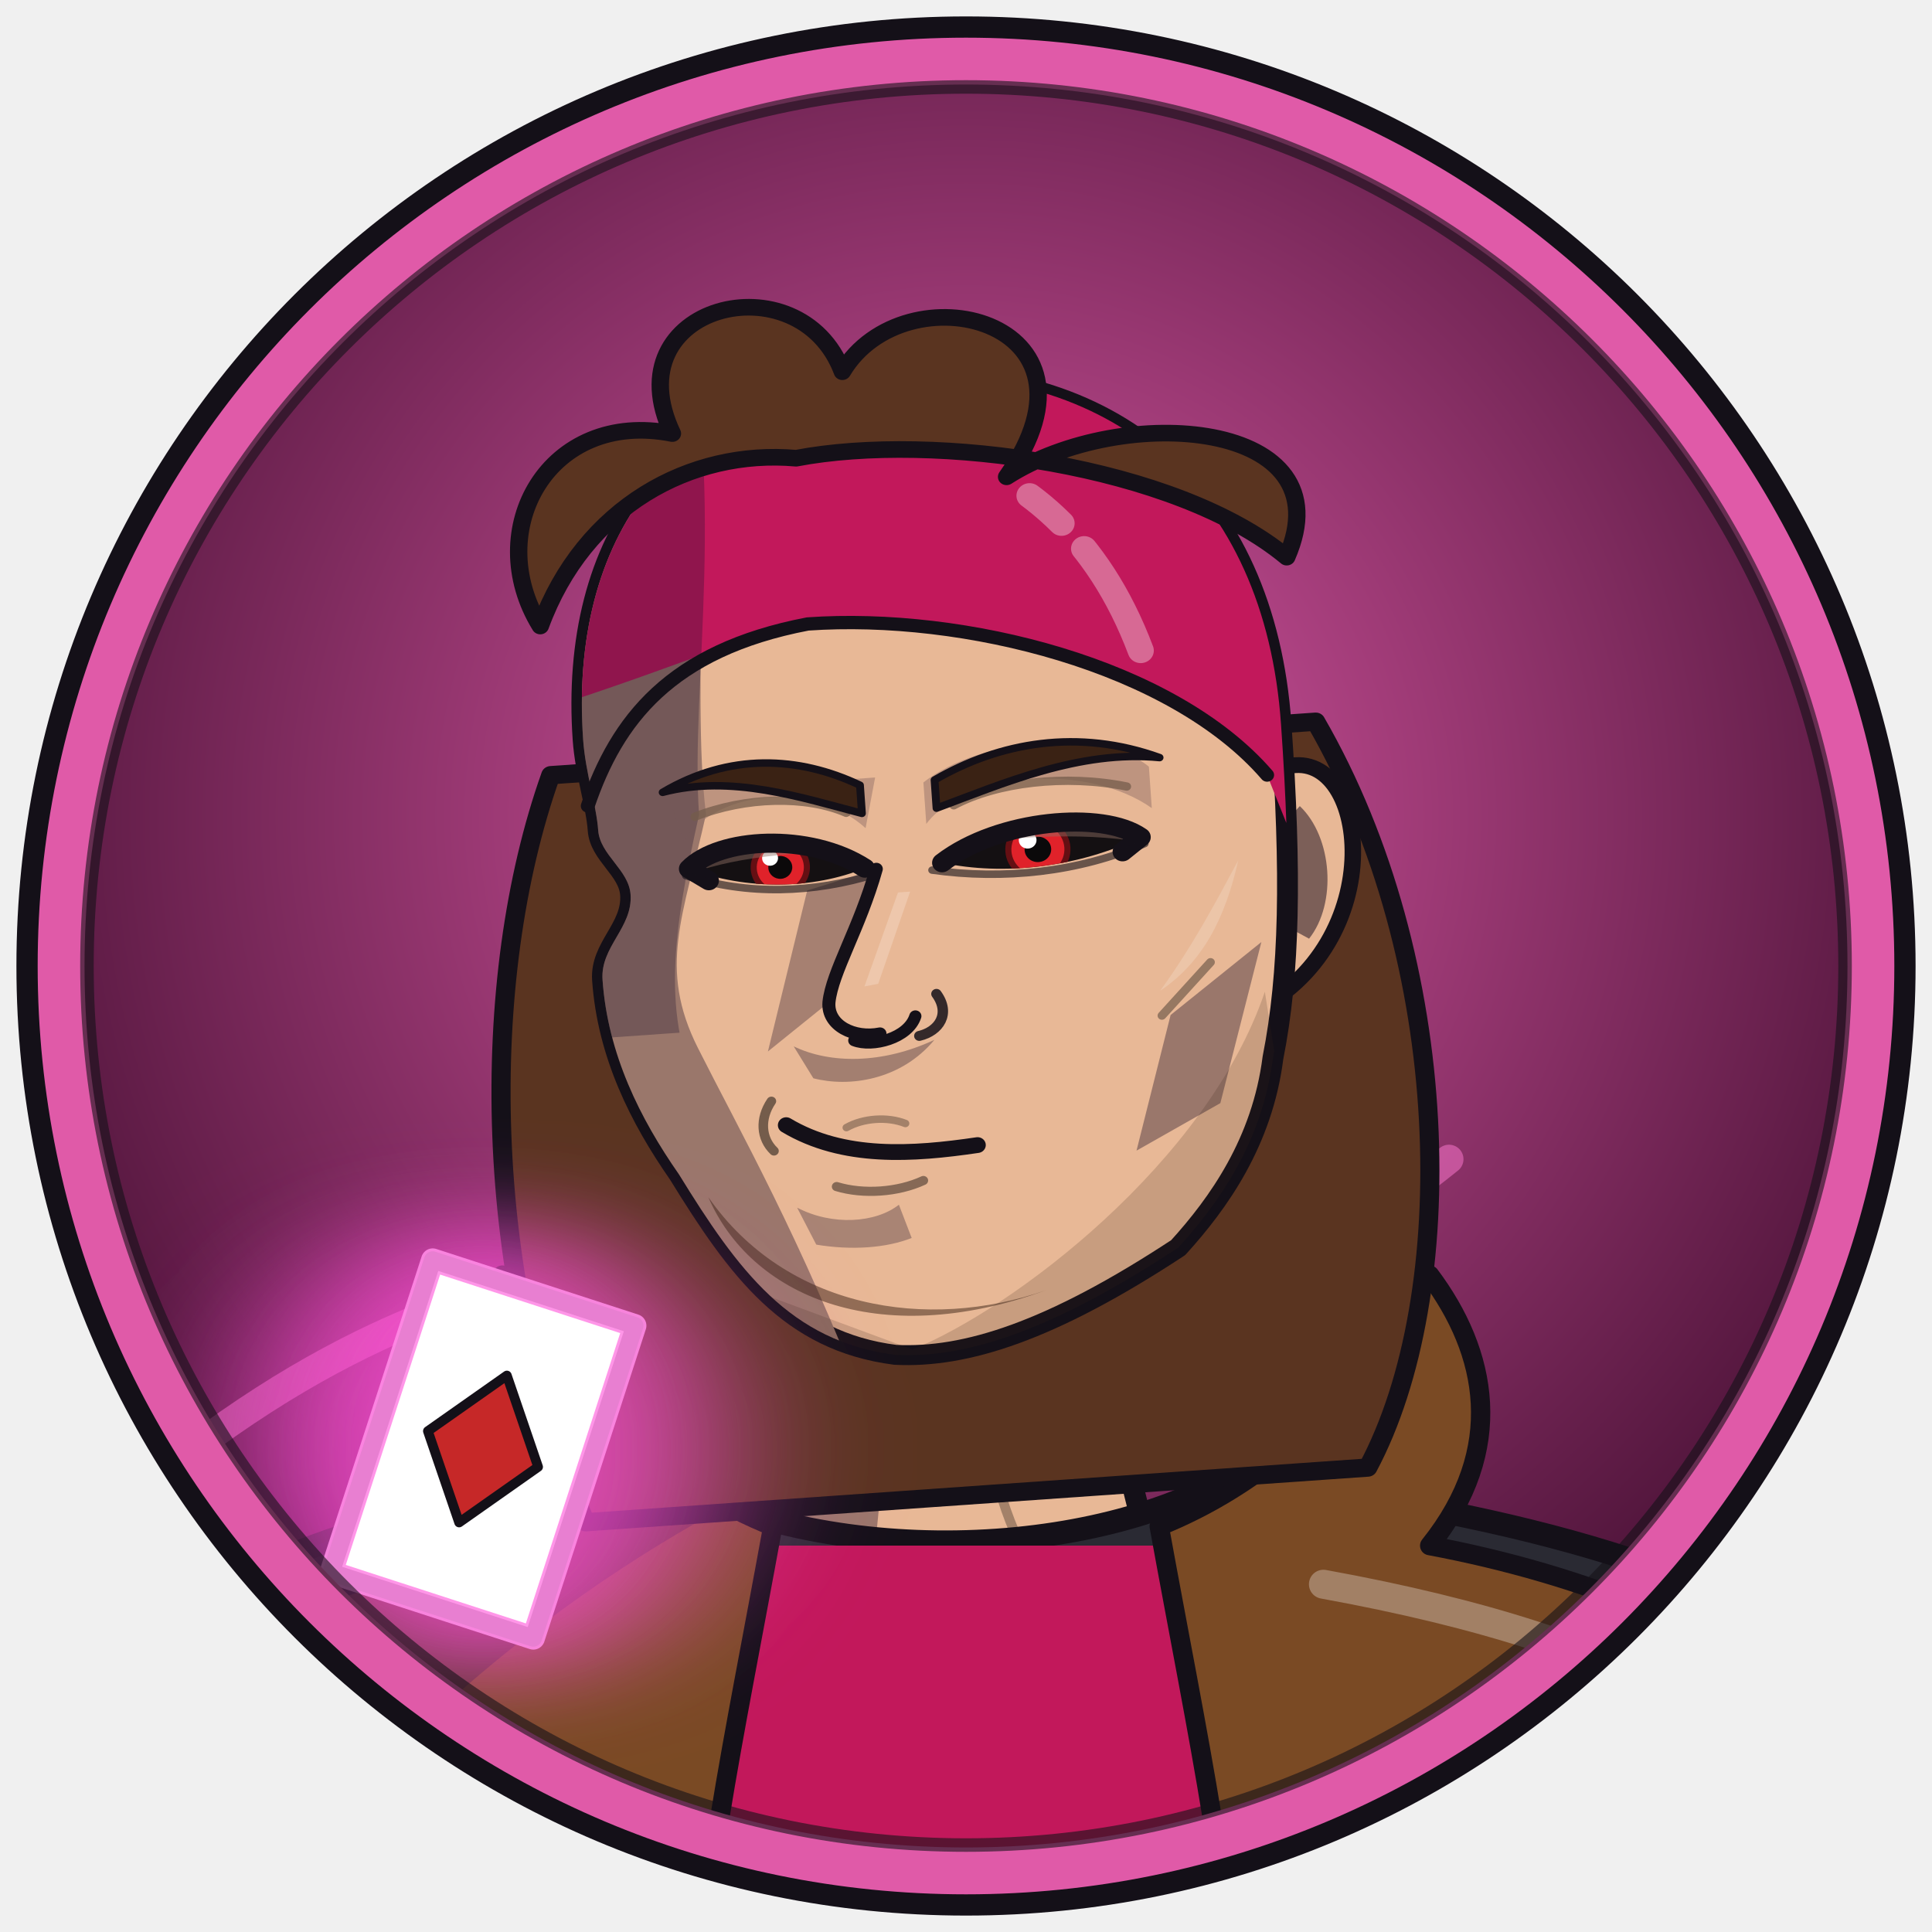
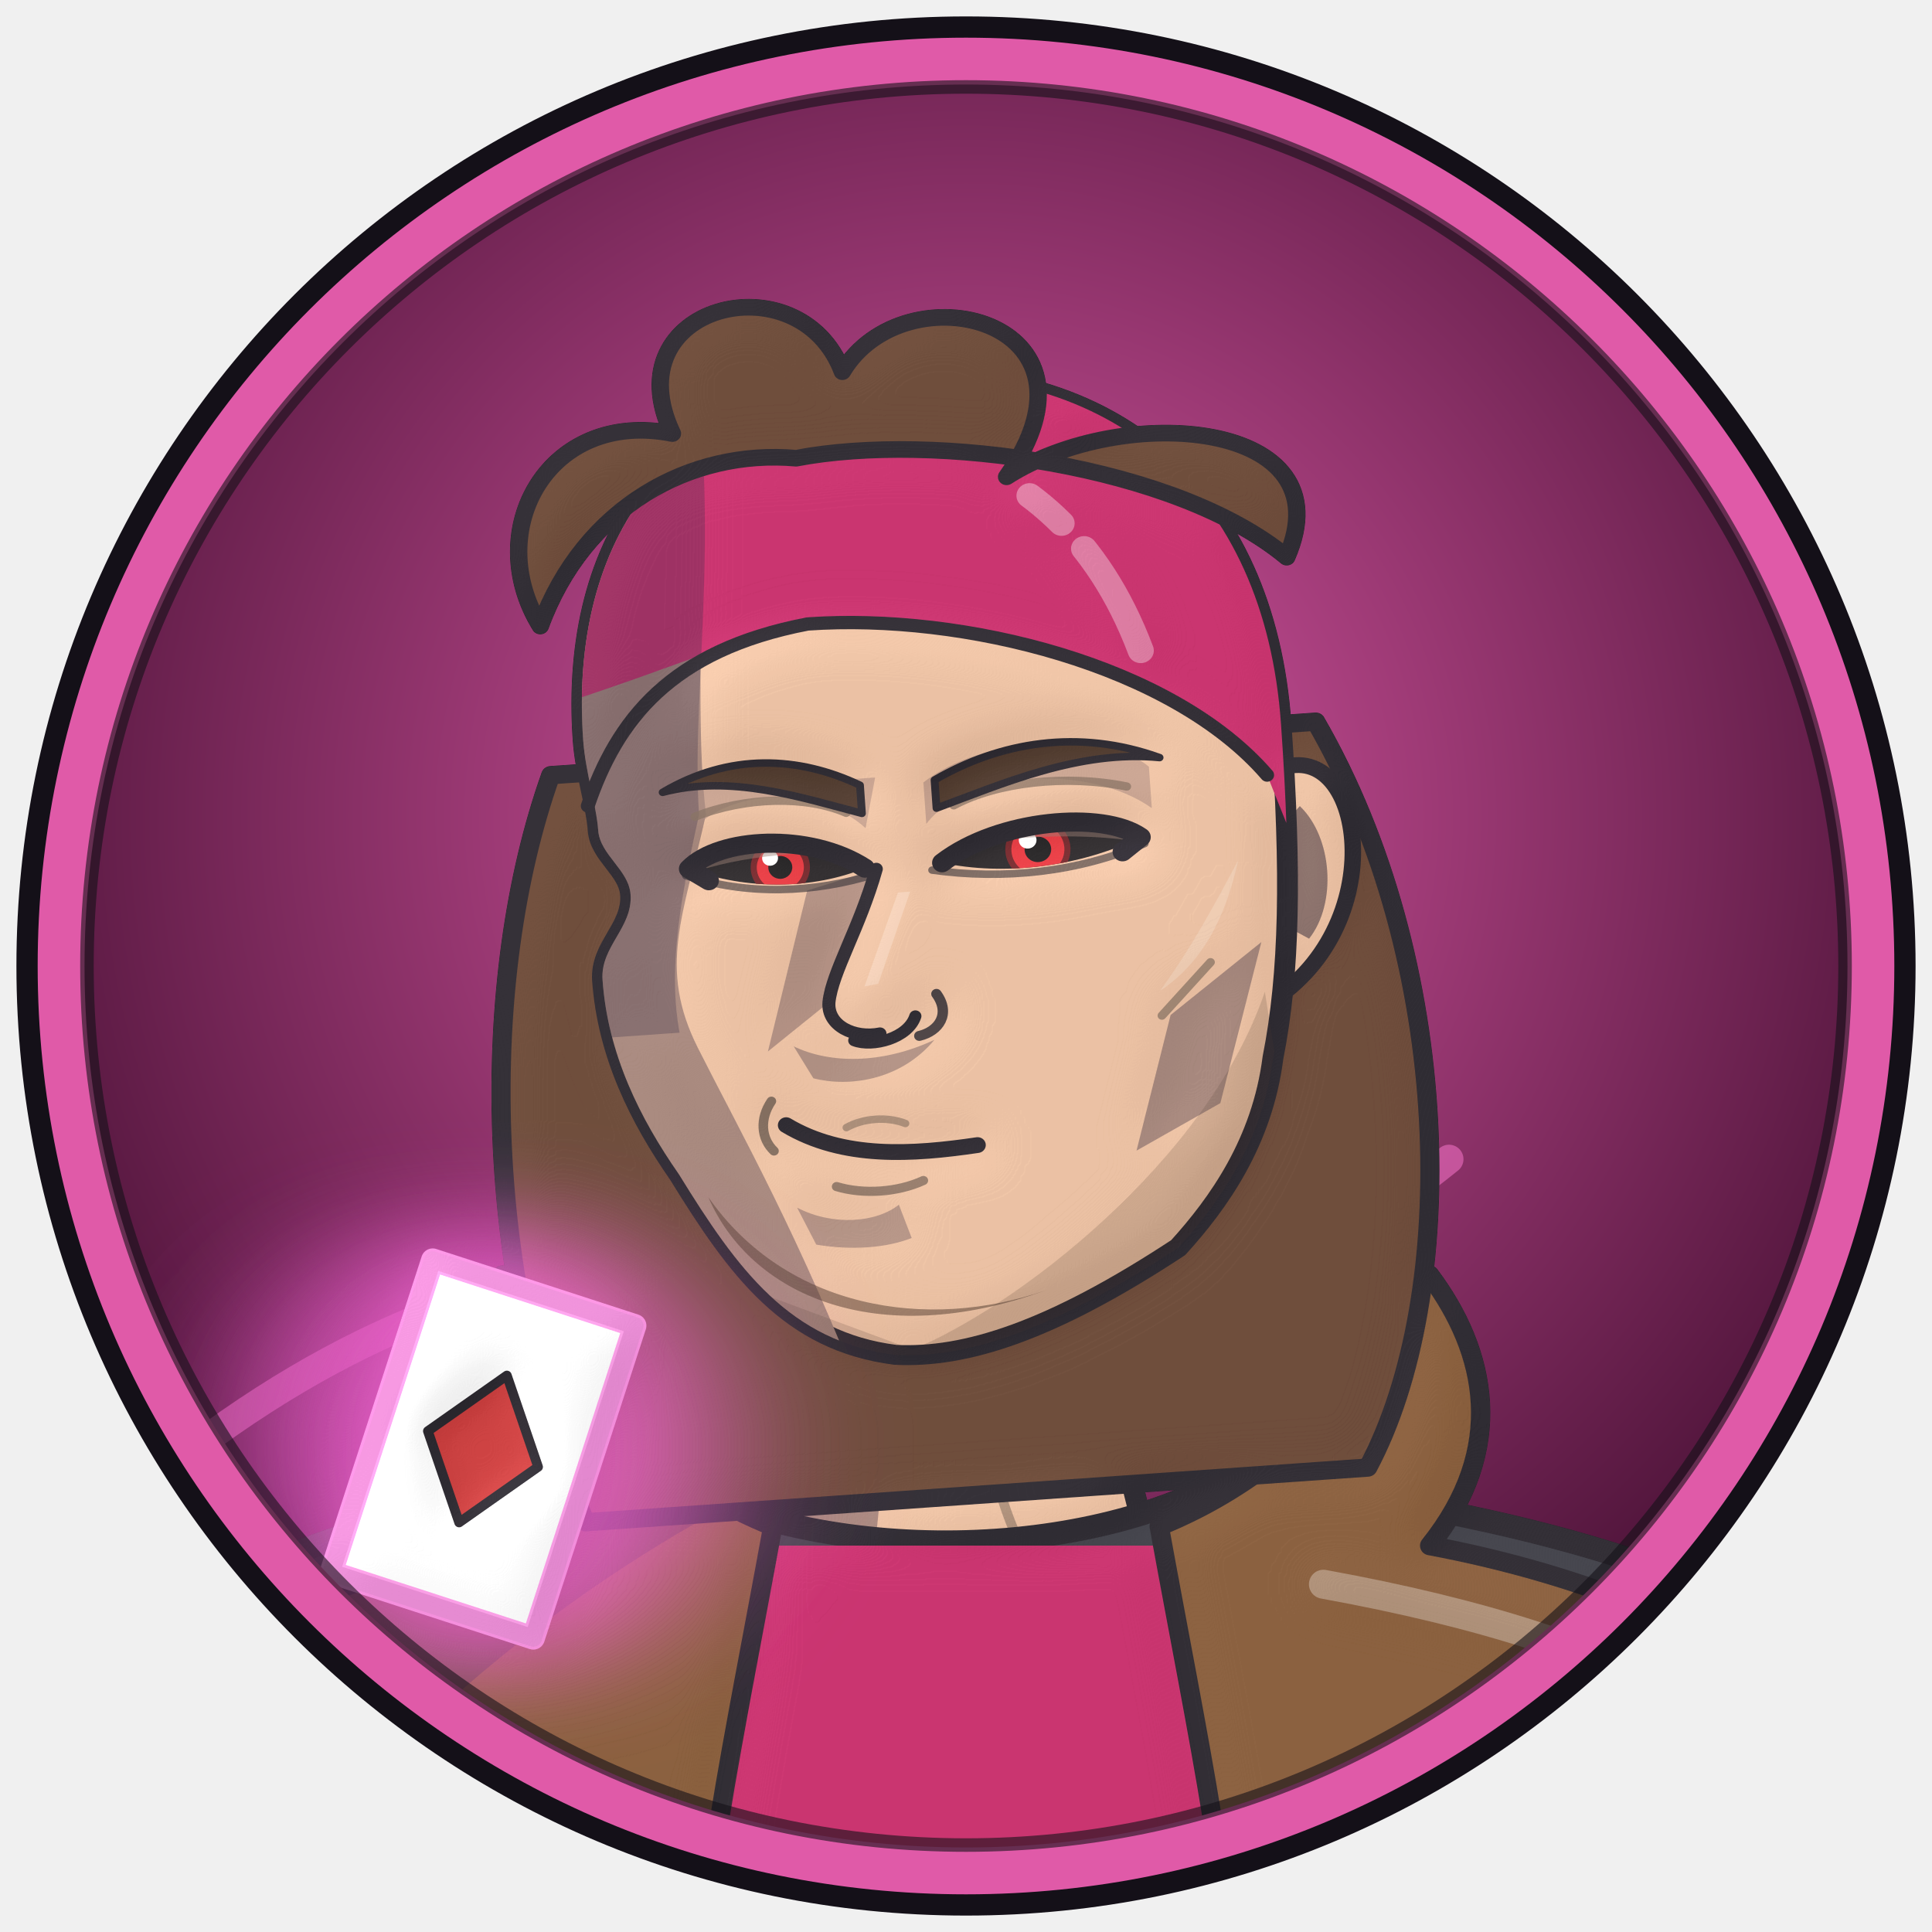
<svg xmlns="http://www.w3.org/2000/svg" viewBox="0 0 200 200" role="img" aria-label="Gambit">
  <defs>
    <clipPath id="gambit-0">
      <path d="M102.4,35 C127.4,35 140.1,52 140.1,76 C140.1,80 139.1,84 139.1,87 C139.1,90 135.9,92 135.9,95 C135.9,99 139.8,101 139.8,105 C139.8,114 136.6,122 132.6,129 C126.6,141 121.2,150 109.2,152.5 C101.2,153.5 91.2,151 75.9,142 C70.9,137 65.4,130 63.5,120 C60.9,110 59.9,98 59.9,80 C59.9,52 76.4,35 102.4,35Z" />
    </clipPath>
    <clipPath id="gambit-1">
      <path d="M0,0 L220,0 L220,112 L0,112Z" />
    </clipPath>
    <clipPath id="gambit-2">
      <path d="M102.4,35 C127.4,35 140.1,52 140.1,76 C140.1,80 139.1,84 139.1,87 C139.1,90 135.9,92 135.9,95 C135.9,99 139.8,101 139.8,105 C139.8,114 136.6,122 132.6,129 C126.6,141 121.2,150 109.2,152.5 C101.2,153.5 91.2,151 75.9,142 C70.9,137 65.4,130 63.5,120 C60.9,110 59.9,98 59.9,80 C59.9,52 76.4,35 102.4,35Z" />
    </clipPath>
    <clipPath id="gambit-3">
      <path d="M102.4,35 C127.4,35 140.1,52 140.1,76 C140.1,80 139.1,84 139.1,87 C139.1,90 135.9,92 135.9,95 C135.9,99 139.8,101 139.8,105 C139.8,114 136.6,122 132.6,129 C126.6,141 121.2,150 109.2,152.5 C101.2,153.5 91.2,151 75.9,142 C70.9,137 65.4,130 63.5,120 C60.9,110 59.9,98 59.9,80 C59.9,52 76.4,35 102.4,35Z" />
    </clipPath>
    <clipPath id="gambit-4">
      <path d="M76.9,92.4 C81,88.9 93,89 99.9,93.8 C93,95.9 84.3,95.5 76.9,92.4Z" />
    </clipPath>
    <clipPath id="gambit-5">
      <path d="M129,92.4 C125.3,88.9 114.9,89 108.8,93.8 C114.9,95.9 122.5,95.5 129,92.4Z" />
    </clipPath>
    <clipPath id="gambit-6">
      <path d="M-12,214 C-10,176 14.8,160 73,153 C89,162 117,162 133,152 C178.2,158 210,176 212,214Z" />
    </clipPath>
    <clipPath id="gambit-7">
      <path d="M-12,214 C-10,176 14.8,160 73,153 C89,162 117,162 133,152 C178.2,158 210,176 212,214Z" />
    </clipPath>
    <clipPath id="gambit-8">
      <path d="M87.4,116 C87.4,132 85.4,146 79.4,166 L125.4,166 C119.4,146 117.4,132 117.4,116Z" />
    </clipPath>
    <clipPath id="gambit-9">
      <path d="M102.4,35 C127.4,35 140.1,52 140.1,76 C140.1,80 139.1,84 139.1,87 C139.1,90 135.9,92 135.9,95 C135.9,99 139.8,101 139.8,105 C139.8,114 136.6,122 132.6,129 C126.6,141 121.2,150 109.2,152.5 C101.2,153.5 91.2,151 75.9,142 C70.9,137 65.4,130 63.5,120 C60.9,110 59.9,98 59.9,80 C59.9,52 76.4,35 102.4,35Z" />
    </clipPath>
    <filter id="gambit-10" x="-60%" y="-60%" width="220%" height="220%">
      <feGaussianBlur stdDeviation="7" />
    </filter>
    <radialGradient id="gambit-11" cx="0.5" cy="0.42" r="0.62">
      <stop offset="0" stop-color="#e05aa8" stop-opacity="1" />
      <stop offset="1" stop-color="#3a0a2a" stop-opacity="1" />
    </radialGradient>
    <clipPath id="gambit-disc">
      <circle cx="100" cy="100" r="93" />
    </clipPath>
+     <filter id="gambit-air" x="-10%" y="-10%" width="120%" height="120%" color-interpolation-filters="sRGB">
+       <feColorMatrix in="SourceGraphic" type="matrix" values="0 0 0 0 0  0 0 0 0 0  0 0 0 0 0  .30 .59 .11 0 0" result="lum" />
+       <feComposite in="lum" in2="SourceAlpha" operator="in" result="lumA" />
+       <feGaussianBlur in="lumA" stdDeviation="2.2" result="bump" />
+       <feDiffuseLighting in="bump" surfaceScale="2.4" diffuseConstant="1.15" lighting-color="#ffffff" result="dif">
+         <feDistantLight azimuth="225" elevation="48" />
+       </feDiffuseLighting>
+       <feSpecularLighting in="bump" surfaceScale="2.4" specularConstant="0.55" specularExponent="22" lighting-color="#ffffff" result="spc">
+         <feDistantLight azimuth="225" elevation="58" />
+       </feSpecularLighting>
+       <feComposite in="spc" in2="SourceAlpha" operator="in" result="spcA" />
+       <feComposite in="SourceGraphic" in2="dif" operator="arithmetic" k1="0.85" k2="0.15" k3="0" k4="0" result="lit" />
+       <feComposite in="lit" in2="spcA" operator="arithmetic" k1="0" k2="1" k3="0.55" k4="0" />
+     </filter>
  </defs>
  <circle cx="100" cy="100" r="96" fill="url(#gambit-11)" />
  <g clip-path="url(#gambit-disc)">
    <g opacity="0.5">
      <path d="M20,150 C60,120 80,140 120,100 M30,170 C70,140 100,160 150,120" fill="none" stroke="#ff7ad1" stroke-width="3" stroke-linecap="round" stroke-linejoin="round" />
    </g>
-     <g transform="matrix(-1 0 0 1 200 0)">
-       <path d="M87.4,116 C87.4,132 85.4,146 79.4,166 L125.4,166 C119.4,146 117.4,132 117.4,116Z" fill="#e8b896" stroke="#141018" stroke-width="2.2" stroke-linejoin="round" stroke-linecap="round" />
-       <g clip-path="url(#gambit-8)">
-         <path d="M60,110 L140,110 L140,138 L102.4,144 L60,138Z" fill="#7c5f58" />
-         <path d="M107.4,140 L140,134 L140,180 L111.4,180Z" fill="#9a776b" />
-       </g>
-       <path d="M97.4,142 C98.4,150 96.4,156 93.4,162" fill="none" stroke="#745c4b" stroke-width="1" stroke-linecap="round" stroke-linejoin="round" opacity=".6" />
-       <path d="M-12,214 C-10,176 14.8,160 73,153 C89,162 117,162 133,152 C178.2,158 210,176 212,214Z" fill="#2a2a33" stroke="#141018" stroke-width="2.4" stroke-linejoin="round" stroke-linecap="round" />
-       <g clip-path="url(#gambit-6)">
-         <path d="M70,160 L130,160 L126,214 L74,214Z" fill="#c2185b" />
-       </g>
-       <path d="M-10,214 C-8,184 20,166 52,160 C44,150 46,140 52,132 C60,146 70,154 80,158 C76,180 72,198 72,214Z" fill="#7a4a24" stroke="#141018" stroke-width="2" stroke-linejoin="round" stroke-linecap="round" />
+     <g filter="url(#gambit-air)">
      <g transform="matrix(-1 0 0 1 200 0)">
+         <path d="M87.4,116 C87.4,132 85.4,146 79.4,166 L125.4,166 C119.4,146 117.4,132 117.4,116Z" fill="#e8b896" stroke="#141018" stroke-width="2.2" stroke-linejoin="round" stroke-linecap="round" />
+         <g clip-path="url(#gambit-8)">
+           <path d="M60,110 L140,110 L140,138 L102.4,144 L60,138Z" fill="#7c5f58" />
+           <path d="M107.4,140 L140,134 L140,180 L111.4,180Z" fill="#9a776b" />
+         </g>
+         <path d="M97.4,142 C98.4,150 96.4,156 93.4,162" fill="none" stroke="#745c4b" stroke-width="1" stroke-linecap="round" stroke-linejoin="round" opacity=".6" />
+         <path d="M-12,214 C-10,176 14.8,160 73,153 C89,162 117,162 133,152 C178.2,158 210,176 212,214Z" fill="#2a2a33" stroke="#141018" stroke-width="2.4" stroke-linejoin="round" stroke-linecap="round" />
+         <g clip-path="url(#gambit-6)">
+           <path d="M70,160 L130,160 L126,214 L74,214Z" fill="#c2185b" />
+         </g>
        <path d="M-10,214 C-8,184 20,166 52,160 C44,150 46,140 52,132 C60,146 70,154 80,158 C76,180 72,198 72,214Z" fill="#7a4a24" stroke="#141018" stroke-width="2" stroke-linejoin="round" stroke-linecap="round" />
-       </g>
-       <g clip-path="url(#gambit-7)">
-         <path d="M117,152 C143,164 169,186 183,214 L240,214 L240,140Z" fill="#1a0f2a" opacity=".38" />
-         <path d="M33,214 C43,200 73,194 101,202 L101,214Z" fill="#1a0f2a" opacity=".22" />
-         <path d="M4,196 C14,180 30,170 63,164" fill="none" stroke="#fff" stroke-width="3" stroke-linecap="round" stroke-linejoin="round" opacity=".3" />
-       </g>
-       <g transform="translate(0 -6) rotate(4 100 132) translate(100 104) scale(0.9 0.86) translate(-100 -104)">
-         <path d="M55.9,80 C41.9,110 43.9,150 55.9,170 L146.1,170 C156.1,140 154.1,104 144.1,80Z" fill="#5a3420" stroke="#141018" stroke-width="2.2" stroke-linejoin="round" stroke-linecap="round" />
-         <g transform="translate(0.9 0)">
-           <path d="M61,86 C50,80 47,104 62,113" fill="#e8b896" stroke="#141018" stroke-width="1.9" stroke-linejoin="round" stroke-linecap="round" />
-           <path d="M57.5,90 C54,94 54,102 57.5,106 L60.5,104 C58,100 58,95 59.5,92Z" fill="#7c5f58" />
+         <g transform="matrix(-1 0 0 1 200 0)">
+           <path d="M-10,214 C-8,184 20,166 52,160 C44,150 46,140 52,132 C60,146 70,154 80,158 C76,180 72,198 72,214Z" fill="#7a4a24" stroke="#141018" stroke-width="2" stroke-linejoin="round" stroke-linecap="round" />
        </g>
-         <path d="M102.4,35 C127.4,35 140.1,52 140.1,76 C140.1,80 139.1,84 139.1,87 C139.1,90 135.9,92 135.9,95 C135.9,99 139.8,101 139.8,105 C139.8,114 136.6,122 132.6,129 C126.6,141 121.2,150 109.2,152.5 C101.2,153.5 91.2,151 75.9,142 C70.9,137 65.4,130 63.5,120 C60.9,110 59.9,98 59.9,80 C59.9,52 76.4,35 102.4,35Z" fill="#e8b896" stroke="#141018" stroke-width="2.4" stroke-linejoin="round" stroke-linecap="round" />
-         <g clip-path="url(#gambit-0)">
-           <path d="M127.4,28 C122.4,48 127.4,70 126.6,86 C130,98 133.4,104 129.4,114 C125.4,124 119,138 113.2,158 L220,158 L220,28Z" fill="#9a776b" />
-           <path d="M75.4,89 C82.4,83 96.4,83 101.4,89 L101.4,84 C94.4,79 80.4,79 75.4,84Z" fill="#9a776b" opacity=".55" />
-           <path d="M108.4,89 C113.9,83 124.9,83 129.4,89 L130.9,83 L106.9,83Z" fill="#9a776b" opacity=".55" />
-           <path d="M63.9,106 L74.9,114 L79.9,130 L69.9,125Z" fill="#9a776b" />
-           <path d="M107.6,134.5 C110.4,136.5 115.4,136.5 119.3,134 L117.4,138.6 C113.4,139.6 109.4,139.6 106.4,138.6Z" fill="#9a776b" opacity=".8" />
-           <path d="M107.5,94 C109.9,101 113.4,106 114,109.6 L121.4,115 L115.6,96Z" fill="#9a776b" opacity=".85" />
-           <path d="M102.2,115 C108.4,117.5 114.4,117 118.4,114.6 L116.4,118.6 C112.4,120 106.4,119.6 102.2,115Z" fill="#927166" opacity=".8" />
-           <path d="M83.4,54 C91.4,46 101.4,44 111.4,45 C101.4,48 93.4,52 87.4,60Z" fill="#edc8ad" opacity=".8" />
-           <path d="M65.9,96 C67.9,103 70.9,108 75.9,111 C71.9,106 68.9,101 65.9,96Z" fill="#edc8ad" opacity=".8" />
+         <g clip-path="url(#gambit-7)">
+           <path d="M117,152 C143,164 169,186 183,214 L240,214 L240,140Z" fill="#1a0f2a" opacity=".38" />
+           <path d="M33,214 C43,200 73,194 101,202 L101,214Z" fill="#1a0f2a" opacity=".22" />
+           <path d="M4,196 C14,180 30,170 63,164" fill="none" stroke="#fff" stroke-width="3" stroke-linecap="round" stroke-linejoin="round" opacity=".3" />
        </g>
-         <g clip-path="url(#gambit-2)">
-           <path d="M0,0 L220,0 L220,86 C136.1,74 129.4,66 113.4,64 C95.4,64 71.9,72 61.9,86 L53.9,112 L0,112Z" fill="#c2185b" />
-           <g clip-path="url(#gambit-1)">
-             <path d="M125.4,20 C121.4,48 127.4,70 127.4,86 C131.4,100 133.4,110 129.4,120 C123.4,134 117.2,146 115.2,170 L240,170 L240,0Z" fill="#1a0f2a" opacity="0.3" />
+         <g transform="translate(0 -6) rotate(4 100 132) translate(100 104) scale(0.9 0.86) translate(-100 -104)">
+           <path d="M55.9,80 C41.9,110 43.9,150 55.9,170 L146.1,170 C156.1,140 154.1,104 144.1,80Z" fill="#5a3420" stroke="#141018" stroke-width="2.2" stroke-linejoin="round" stroke-linecap="round" />
+           <g transform="translate(0.9 0)">
+             <path d="M61,86 C50,80 47,104 62,113" fill="#e8b896" stroke="#141018" stroke-width="1.9" stroke-linejoin="round" stroke-linecap="round" />
+             <path d="M57.5,90 C54,94 54,102 57.5,106 L60.5,104 C58,100 58,95 59.5,92Z" fill="#7c5f58" />
+           </g>
+           <path d="M102.4,35 C127.4,35 140.1,52 140.1,76 C140.1,80 139.1,84 139.1,87 C139.1,90 135.9,92 135.9,95 C135.9,99 139.8,101 139.8,105 C139.8,114 136.6,122 132.6,129 C126.6,141 121.2,150 109.2,152.5 C101.2,153.5 91.2,151 75.9,142 C70.9,137 65.4,130 63.5,120 C60.9,110 59.9,98 59.9,80 C59.9,52 76.4,35 102.4,35Z" fill="#e8b896" stroke="#141018" stroke-width="2.4" stroke-linejoin="round" stroke-linecap="round" />
+           <g clip-path="url(#gambit-0)">
+             <path d="M127.4,28 C122.4,48 127.4,70 126.6,86 C130,98 133.4,104 129.4,114 C125.4,124 119,138 113.2,158 L220,158 L220,28Z" fill="#9a776b" />
+             <path d="M75.4,89 C82.4,83 96.4,83 101.4,89 L101.4,84 C94.4,79 80.4,79 75.4,84Z" fill="#9a776b" opacity=".55" />
+             <path d="M108.4,89 C113.9,83 124.9,83 129.4,89 L130.9,83 L106.9,83Z" fill="#9a776b" opacity=".55" />
+             <path d="M63.9,106 L74.9,114 L79.9,130 L69.9,125Z" fill="#9a776b" />
+             <path d="M107.6,134.5 C110.4,136.5 115.4,136.5 119.3,134 L117.4,138.6 C113.4,139.6 109.4,139.6 106.4,138.6Z" fill="#9a776b" opacity=".8" />
+             <path d="M107.5,94 C109.9,101 113.4,106 114,109.6 L121.4,115 L115.6,96Z" fill="#9a776b" opacity=".85" />
+             <path d="M102.2,115 C108.4,117.5 114.4,117 118.4,114.6 L116.4,118.6 C112.4,120 106.4,119.6 102.2,115Z" fill="#927166" opacity=".8" />
+             <path d="M83.4,54 C91.4,46 101.4,44 111.4,45 C101.4,48 93.4,52 87.4,60Z" fill="#edc8ad" opacity=".8" />
+             <path d="M65.9,96 C67.9,103 70.9,108 75.9,111 C71.9,106 68.9,101 65.9,96Z" fill="#edc8ad" opacity=".8" />
+           </g>
+           <g clip-path="url(#gambit-2)">
+             <path d="M0,0 L220,0 L220,86 C136.1,74 129.4,66 113.4,64 C95.4,64 71.9,72 61.9,86 L53.9,112 L0,112Z" fill="#c2185b" />
+             <g clip-path="url(#gambit-1)">
+               <path d="M125.4,20 C121.4,48 127.4,70 127.4,86 C131.4,100 133.4,110 129.4,120 C123.4,134 117.2,146 115.2,170 L240,170 L240,0Z" fill="#1a0f2a" opacity="0.3" />
+             </g>
+           </g>
+           <path d="M61.9,86 C71.9,72 95.4,64 113.4,64 C129.4,66 136.1,74 140.1,84" fill="none" stroke="#141018" stroke-width="1.6" stroke-linecap="round" stroke-linejoin="round" />
+           <g clip-path="url(#gambit-3)">
+             <path d="M91.4,146 C105.4,150 121.4,146 129.4,132 C125.4,144 111.4,152 91.4,146Z" fill="#3a2214" opacity=".5" />
+             <path d="M63.9,112 C71.9,132 95.4,148 107.2,152 L132.6,140 L139.8,110 L139.8,160 L59.9,160Z" fill="#3a2214" opacity=".18" />
+           </g>
+           <g clip-path="url(#gambit-4)">
+             <path d="M76.9,92.4 C81,88.9 93,89 99.9,93.8 C93,95.9 84.3,95.5 76.9,92.4Z" fill="#141012" />
+             <circle cx="88.8" cy="93" r="3.4" fill="#e0222a" />
+             <circle cx="88.8" cy="93" r="3.4" fill="none" stroke="#650f13" stroke-width=".7" />
+             <circle cx="88.8" cy="93" r="1.53" fill="#0b090a" />
+             <circle cx="89.9" cy="91.8" r="1.02" fill="#fff" />
+             <path d="M80.9,85 L97.9,85 L99.9,92 C93,91.2 83.8,91.2 76.9,93Z" fill="#927166" opacity=".45" />
+           </g>
+           <path d="M79.1,94 L76.9,92.4 C81,88.9 93,89 99.9,93.8" fill="none" stroke="#141018" stroke-width="2.3" stroke-linecap="round" stroke-linejoin="round" />
+           <path d="M101.1,94.6 C93,96.4 84.3,96.1 76.5,93.2" fill="none" stroke="#141018" stroke-width="0.9" stroke-linecap="round" stroke-linejoin="round" opacity=".6" />
+           <path d="M78.1,86.2 C85,84.2 93,84.6 98.1,87" fill="none" stroke="#745c4b" stroke-width="1" stroke-linecap="round" stroke-linejoin="round" opacity=".75" />
+           <g clip-path="url(#gambit-5)">
+             <path d="M129,92.4 C125.3,88.9 114.9,89 108.8,93.8 C114.9,95.9 122.5,95.5 129,92.4Z" fill="#141012" />
+             <circle cx="118.5" cy="93" r="3.06" fill="#e0222a" />
+             <circle cx="118.5" cy="93" r="3.06" fill="none" stroke="#650f13" stroke-width=".7" />
+             <circle cx="118.5" cy="93" r="1.377" fill="#0b090a" />
+             <circle cx="119.6" cy="91.8" r="0.918" fill="#fff" />
+             <path d="M125,85 L110.8,85 L108.8,92 C114.9,91.2 122.9,91.2 129,93Z" fill="#927166" opacity=".45" />
+           </g>
+           <path d="M126.8,94 L129,92.4 C125.3,88.9 114.9,89 108.8,93.8" fill="none" stroke="#141018" stroke-width="2.3" stroke-linecap="round" stroke-linejoin="round" />
+           <path d="M107.6,94.6 C114.9,96.4 122.5,96.1 129.4,93.2" fill="none" stroke="#141018" stroke-width="0.9" stroke-linecap="round" stroke-linejoin="round" opacity=".6" />
+           <path d="M127.9,86.2 C121.9,84.2 114.9,84.6 110.5,87" fill="none" stroke="#745c4b" stroke-width="1" stroke-linecap="round" stroke-linejoin="round" opacity=".75" />
+           <path d="M100.1,83.8 C92.3,79.8 83.2,78.8 74.1,83 C83.2,81.4 92.3,84.8 100.1,87.2Z" fill="#3a2214" stroke="#141018" stroke-width="0.9" stroke-linejoin="round" stroke-linecap="round" />
+           <path d="M108.7,83.8 C115.5,79.8 123.4,78.8 131.4,83 C123.4,81.4 115.5,84.8 108.7,87.2Z" fill="#3a2214" stroke="#141018" stroke-width="0.9" stroke-linejoin="round" stroke-linecap="round" />
+           <path d="M105.2,97 L109.8,108 L108.2,107.8 L103.8,97Z" fill="#eecab0" opacity=".85" />
+           <path d="M107.5,94 C109.9,101 113.4,106 114,109.6 C114.4,112.4 111.4,114.2 108.4,113.8" fill="none" stroke="#141018" stroke-width="1.5" stroke-linecap="round" stroke-linejoin="round" />
+           <path d="M104.2,112 C105.2,114.6 109.4,115.4 111.4,114.4" fill="none" stroke="#141018" stroke-width="1.4" stroke-linecap="round" stroke-linejoin="round" />
+           <path d="M101.6,109.5 C100.1,112 101.6,114 103.9,114.4" fill="none" stroke="#141018" stroke-width="1.2" stroke-linecap="round" stroke-linejoin="round" opacity=".85" />
+           <path d="M104.6,131.8 C107.6,133 111.6,133 114.6,131.8" fill="none" stroke="#745c4b" stroke-width="1.1" stroke-linecap="round" stroke-linejoin="round" opacity=".85" />
+           <path d="M106.2,124.8 C108.2,123.8 111,123.8 113,124.8" fill="none" stroke="#745c4b" stroke-width="0.9" stroke-linecap="round" stroke-linejoin="round" opacity=".6" />
+           <path d="M98.1,128 C105.6,128.6 113.6,128.6 119.9,124" fill="none" stroke="#141018" stroke-width="1.9" stroke-linecap="round" stroke-linejoin="round" />
+           <path d="M121.4,121 C122.9,123 122.9,125.4 121.5,127" fill="none" stroke="#745c4b" stroke-width="1.1" stroke-linecap="round" stroke-linejoin="round" />
+           <path d="M69.9,108 L75.9,114" fill="none" stroke="#745c4b" stroke-width="1" stroke-linecap="round" stroke-linejoin="round" opacity=".7" />
+           <path d="M57.9,60 C49.9,44 75.4,40 89.4,48 C75.4,30 99.4,22 107.4,34 C111.4,20 133.4,24 127.4,40 C141.4,36 150.1,50 144.1,62 C138.1,48 125.4,42 113.4,44 C97.4,42 69.9,48 57.9,60Z" fill="#5a3420" stroke="#141018" stroke-width="2" stroke-linejoin="round" stroke-linecap="round" />
+           <g clip-path="url(#gambit-9)">
+             <path d="M75.4,70 C79.4,56 87.4,48 97.4,44" fill="none" stroke="#fff" stroke-width="3" stroke-linecap="round" stroke-linejoin="round" opacity="0.35" stroke-dasharray="14 4 5 60" />
          </g>
        </g>
-         <path d="M61.9,86 C71.9,72 95.4,64 113.4,64 C129.4,66 136.1,74 140.1,84" fill="none" stroke="#141018" stroke-width="1.6" stroke-linecap="round" stroke-linejoin="round" />
-         <g clip-path="url(#gambit-3)">
-           <path d="M91.4,146 C105.4,150 121.4,146 129.4,132 C125.4,144 111.4,152 91.4,146Z" fill="#3a2214" opacity=".5" />
-           <path d="M63.9,112 C71.9,132 95.4,148 107.2,152 L132.6,140 L139.8,110 L139.8,160 L59.9,160Z" fill="#3a2214" opacity=".18" />
+         <g transform="translate(150 150) rotate(-18)">
+           <circle cx="0" cy="0" r="24" fill="#ff4fd8" filter="url(#gambit-10)" opacity=".8" />
+           <path d="M-11,-17 L11,-17 L11,17 L-11,17Z" fill="#fff" stroke="#141018" stroke-width="1.8" stroke-linejoin="round" stroke-linecap="round" />
+           <path d="M0,-8 L6,0 L0,8 L-6,0Z" fill="#c62828" stroke="#141018" stroke-width="1" stroke-linejoin="round" stroke-linecap="round" />
+           <path d="M-11,-17 L11,-17 L11,17 L-11,17Z" fill="none" stroke="#ff8be6" stroke-width="2.4" stroke-linecap="round" stroke-linejoin="round" opacity=".9" />
        </g>
-         <g clip-path="url(#gambit-4)">
-           <path d="M76.9,92.4 C81,88.9 93,89 99.9,93.8 C93,95.9 84.3,95.5 76.9,92.4Z" fill="#141012" />
-           <circle cx="88.8" cy="93" r="3.4" fill="#e0222a" />
-           <circle cx="88.8" cy="93" r="3.4" fill="none" stroke="#650f13" stroke-width=".7" />
-           <circle cx="88.8" cy="93" r="1.53" fill="#0b090a" />
-           <circle cx="89.9" cy="91.8" r="1.02" fill="#fff" />
-           <path d="M80.9,85 L97.9,85 L99.9,92 C93,91.2 83.8,91.2 76.9,93Z" fill="#927166" opacity=".45" />
-         </g>
-         <path d="M79.1,94 L76.9,92.4 C81,88.9 93,89 99.9,93.8" fill="none" stroke="#141018" stroke-width="2.3" stroke-linecap="round" stroke-linejoin="round" />
-         <path d="M101.1,94.6 C93,96.4 84.3,96.1 76.5,93.2" fill="none" stroke="#141018" stroke-width="0.9" stroke-linecap="round" stroke-linejoin="round" opacity=".6" />
-         <path d="M78.1,86.2 C85,84.2 93,84.6 98.1,87" fill="none" stroke="#745c4b" stroke-width="1" stroke-linecap="round" stroke-linejoin="round" opacity=".75" />
-         <g clip-path="url(#gambit-5)">
-           <path d="M129,92.4 C125.3,88.9 114.9,89 108.8,93.8 C114.9,95.9 122.5,95.5 129,92.4Z" fill="#141012" />
-           <circle cx="118.5" cy="93" r="3.06" fill="#e0222a" />
-           <circle cx="118.5" cy="93" r="3.06" fill="none" stroke="#650f13" stroke-width=".7" />
-           <circle cx="118.5" cy="93" r="1.377" fill="#0b090a" />
-           <circle cx="119.6" cy="91.8" r="0.918" fill="#fff" />
-           <path d="M125,85 L110.8,85 L108.8,92 C114.9,91.2 122.9,91.2 129,93Z" fill="#927166" opacity=".45" />
-         </g>
-         <path d="M126.8,94 L129,92.4 C125.3,88.9 114.9,89 108.8,93.8" fill="none" stroke="#141018" stroke-width="2.3" stroke-linecap="round" stroke-linejoin="round" />
-         <path d="M107.6,94.6 C114.9,96.4 122.5,96.1 129.4,93.2" fill="none" stroke="#141018" stroke-width="0.9" stroke-linecap="round" stroke-linejoin="round" opacity=".6" />
-         <path d="M127.9,86.2 C121.9,84.2 114.9,84.6 110.5,87" fill="none" stroke="#745c4b" stroke-width="1" stroke-linecap="round" stroke-linejoin="round" opacity=".75" />
-         <path d="M100.1,83.8 C92.3,79.8 83.2,78.8 74.1,83 C83.2,81.4 92.3,84.8 100.1,87.2Z" fill="#3a2214" stroke="#141018" stroke-width="0.9" stroke-linejoin="round" stroke-linecap="round" />
-         <path d="M108.7,83.8 C115.5,79.8 123.4,78.8 131.4,83 C123.4,81.4 115.5,84.8 108.7,87.2Z" fill="#3a2214" stroke="#141018" stroke-width="0.9" stroke-linejoin="round" stroke-linecap="round" />
-         <path d="M105.2,97 L109.8,108 L108.2,107.8 L103.8,97Z" fill="#eecab0" opacity=".85" />
-         <path d="M107.5,94 C109.9,101 113.4,106 114,109.6 C114.4,112.4 111.4,114.2 108.4,113.8" fill="none" stroke="#141018" stroke-width="1.5" stroke-linecap="round" stroke-linejoin="round" />
-         <path d="M104.2,112 C105.2,114.6 109.4,115.4 111.4,114.4" fill="none" stroke="#141018" stroke-width="1.4" stroke-linecap="round" stroke-linejoin="round" />
-         <path d="M101.6,109.5 C100.1,112 101.6,114 103.9,114.4" fill="none" stroke="#141018" stroke-width="1.2" stroke-linecap="round" stroke-linejoin="round" opacity=".85" />
-         <path d="M104.6,131.8 C107.6,133 111.6,133 114.6,131.8" fill="none" stroke="#745c4b" stroke-width="1.1" stroke-linecap="round" stroke-linejoin="round" opacity=".85" />
-         <path d="M106.2,124.8 C108.2,123.8 111,123.8 113,124.8" fill="none" stroke="#745c4b" stroke-width="0.9" stroke-linecap="round" stroke-linejoin="round" opacity=".6" />
-         <path d="M98.1,128 C105.6,128.6 113.6,128.6 119.9,124" fill="none" stroke="#141018" stroke-width="1.9" stroke-linecap="round" stroke-linejoin="round" />
-         <path d="M121.4,121 C122.9,123 122.9,125.4 121.5,127" fill="none" stroke="#745c4b" stroke-width="1.1" stroke-linecap="round" stroke-linejoin="round" />
-         <path d="M69.9,108 L75.9,114" fill="none" stroke="#745c4b" stroke-width="1" stroke-linecap="round" stroke-linejoin="round" opacity=".7" />
-         <path d="M57.9,60 C49.9,44 75.4,40 89.4,48 C75.4,30 99.4,22 107.4,34 C111.4,20 133.4,24 127.4,40 C141.4,36 150.1,50 144.1,62 C138.1,48 125.4,42 113.4,44 C97.4,42 69.9,48 57.9,60Z" fill="#5a3420" stroke="#141018" stroke-width="2" stroke-linejoin="round" stroke-linecap="round" />
-         <g clip-path="url(#gambit-9)">
-           <path d="M75.4,70 C79.4,56 87.4,48 97.4,44" fill="none" stroke="#fff" stroke-width="3" stroke-linecap="round" stroke-linejoin="round" opacity="0.35" stroke-dasharray="14 4 5 60" />
-         </g>
-       </g>
-       <g transform="translate(150 150) rotate(-18)">
-         <circle cx="0" cy="0" r="24" fill="#ff4fd8" filter="url(#gambit-10)" opacity=".8" />
-         <path d="M-11,-17 L11,-17 L11,17 L-11,17Z" fill="#fff" stroke="#141018" stroke-width="1.8" stroke-linejoin="round" stroke-linecap="round" />
-         <path d="M0,-8 L6,0 L0,8 L-6,0Z" fill="#c62828" stroke="#141018" stroke-width="1" stroke-linejoin="round" stroke-linecap="round" />
-         <path d="M-11,-17 L11,-17 L11,17 L-11,17Z" fill="none" stroke="#ff8be6" stroke-width="2.4" stroke-linecap="round" stroke-linejoin="round" opacity=".9" />
      </g>
    </g>
  </g>
  <circle cx="100" cy="100" r="94" fill="none" stroke="#e05aa8" stroke-width="5.5" />
  <circle cx="100" cy="100" r="97.2" fill="none" stroke="#141018" stroke-width="2.2" />
  <circle cx="100" cy="100" r="91" fill="none" stroke="#141018" stroke-width="1.4" opacity=".6" />
</svg>
